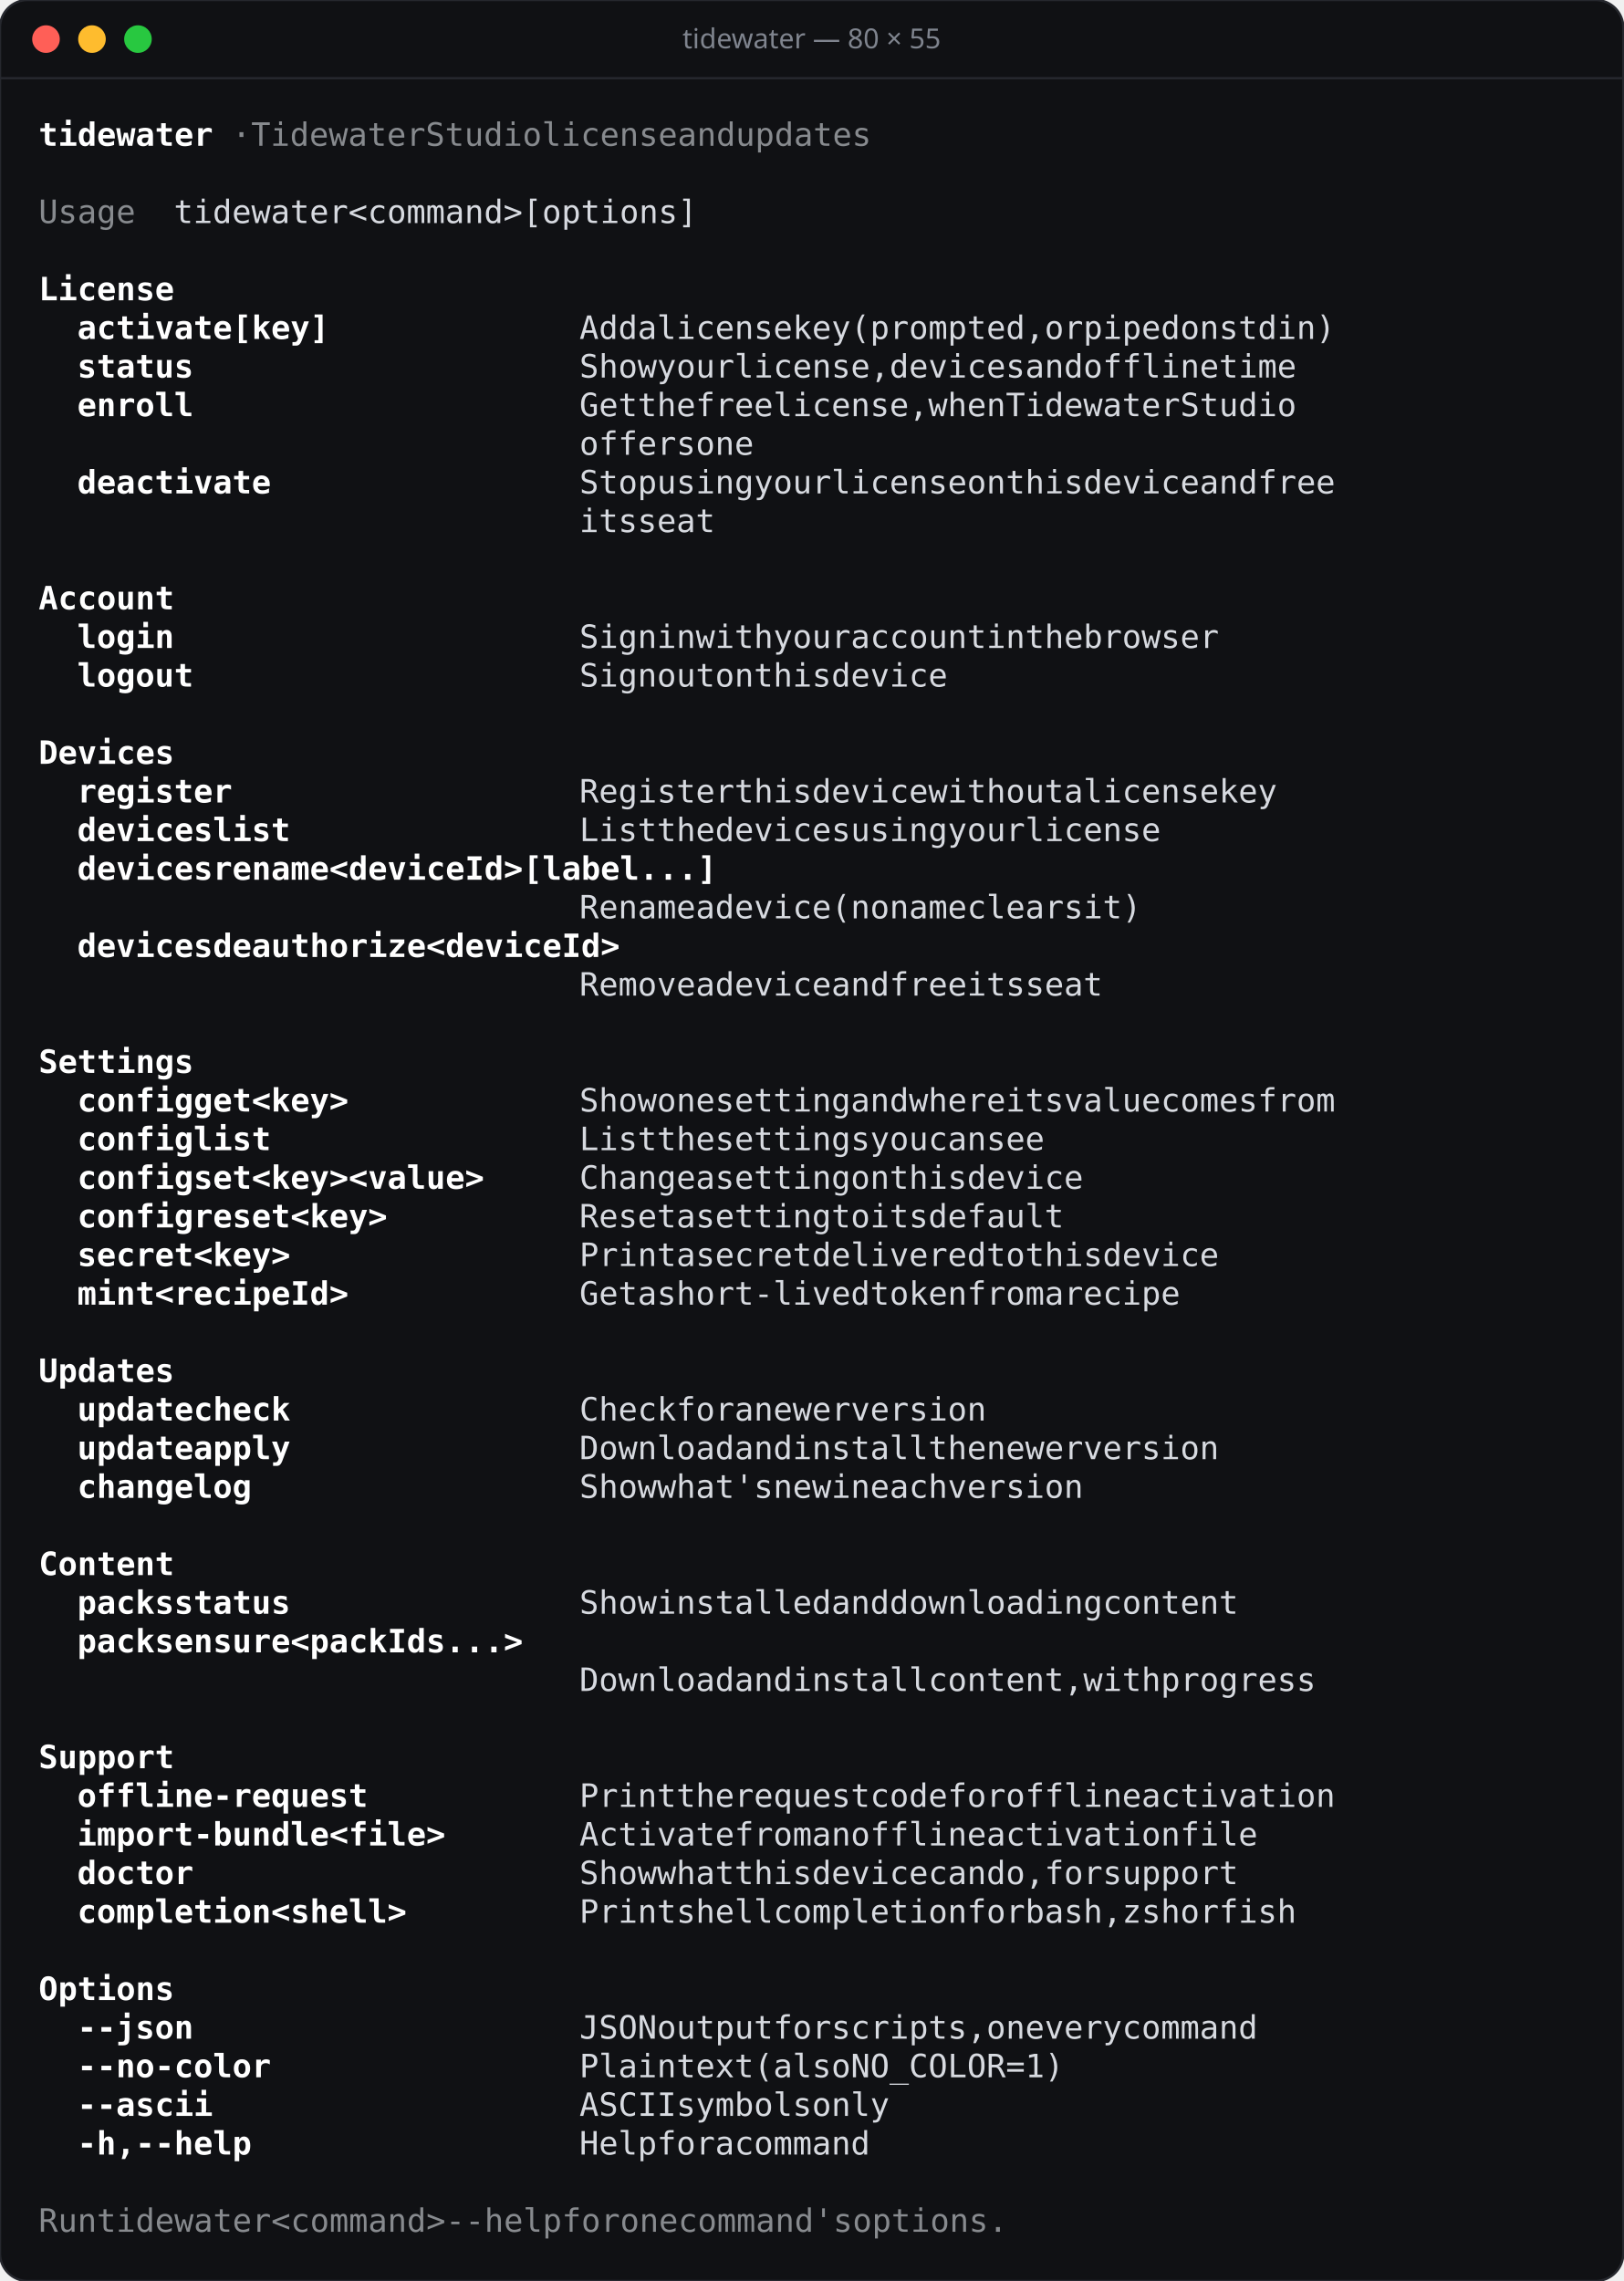
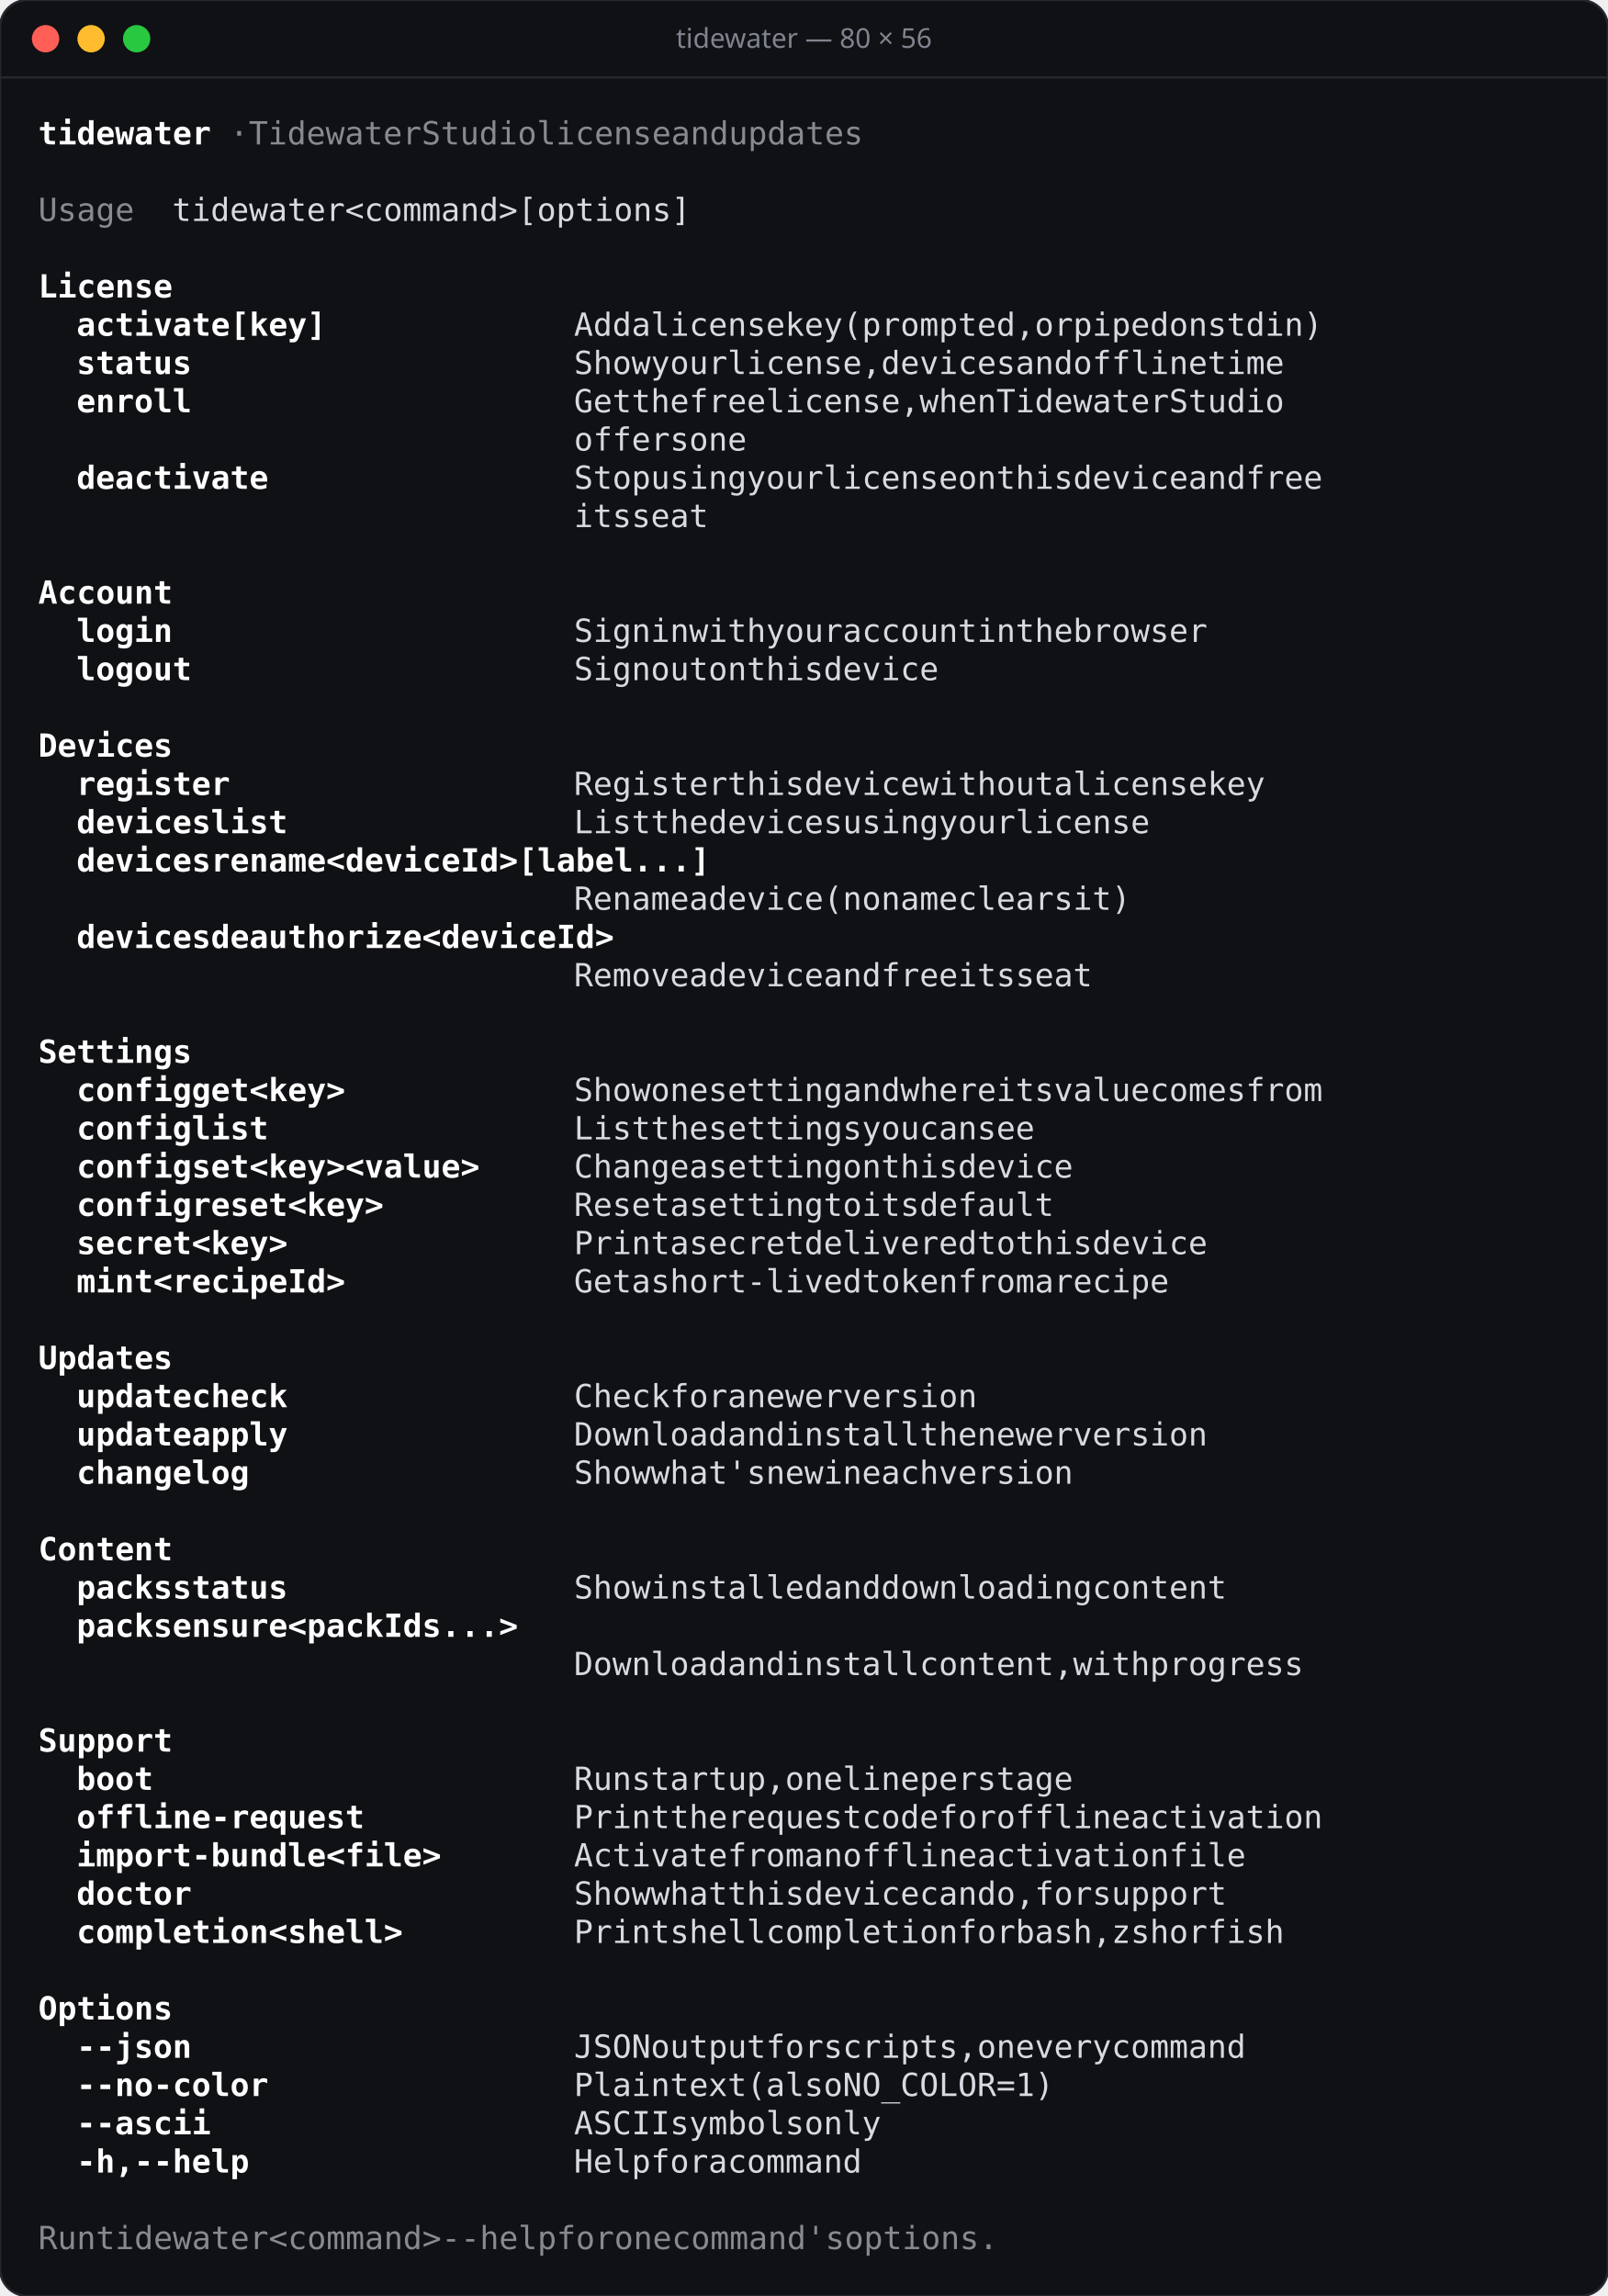
- <svg xmlns="http://www.w3.org/2000/svg" width="706" height="992" viewBox="0 0 706 992">
-   <rect width="706" height="992" rx="12" fill="#101114" stroke="#26282e" />
+ <svg xmlns="http://www.w3.org/2000/svg" width="706" height="1008" viewBox="0 0 706 1008">
+   <rect width="706" height="1008" rx="12" fill="#101114" stroke="#26282e" />
  <line x1="0" y1="34" x2="706" y2="34" stroke="#26282e" />
  <circle cx="20" cy="17" r="6" fill="#ff5f57" />
  <circle cx="40" cy="17" r="6" fill="#febc2e" />
  <circle cx="60" cy="17" r="6" fill="#28c840" />
-   <text x="353" y="21" text-anchor="middle" font-family="Rubik, system-ui, sans-serif" font-size="12" font-weight="500" fill="#7f848e">tidewater — 80 × 55</text>
+   <text x="353" y="21" text-anchor="middle" font-family="Rubik, system-ui, sans-serif" font-size="12" font-weight="500" fill="#7f848e">tidewater — 80 × 56</text>
  <g font-family="'JetBrains Mono', ui-monospace, monospace" font-size="14">
    <text x="16.8 25.2 33.6 42.0 50.4 58.8 67.2 75.6 84.0" y="63.4" fill="#ffffff" font-weight="600">tidewater</text>
    <text x="100.8 117.6 126.0 134.4 142.8 151.2 159.6 168.0 176.4 184.8 201.6 210.0 218.4 226.8 235.2 243.6 260.4 268.8 277.2 285.6 294.0 302.4 310.8 327.6 336.0 344.4 361.2 369.6 378.0 386.4 394.8 403.2 411.6" y="63.4" fill="#878a8e">·TidewaterStudiolicenseandupdates</text>
    <text x="16.8 25.2 33.6 42.0 50.4" y="97.0" fill="#878a8e">Usage</text>
    <text x="75.6 84.0 92.4 100.8 109.2 117.6 126.0 134.4 142.8 159.6 168.0 176.4 184.8 193.2 201.6 210.0 218.4 226.8 243.6 252.0 260.4 268.8 277.2 285.6 294.0 302.4 310.8" y="97.0" fill="#d7dae0">tidewater&lt;command&gt;[options]</text>
    <text x="16.8 25.2 33.6 42.0 50.4 58.8 67.2" y="130.6" fill="#ffffff" font-weight="600">License</text>
    <text x="33.6 42.0 50.4 58.8 67.2 75.6 84.0 92.4 109.2 117.6 126.0 134.4 142.8" y="147.4" fill="#ffffff" font-weight="600">activate[key]</text>
    <text x="252.0 260.4 268.8 285.6 302.4 310.8 319.2 327.6 336.0 344.4 352.8 369.6 378.0 386.4 403.2 411.6 420.0 428.4 436.8 445.2 453.6 462.0 470.4 478.8 495.6 504.0 520.8 529.2 537.6 546.0 554.4 571.2 579.6 596.4 604.8 613.2 621.6 630.0 638.4" y="147.4" fill="#d7dae0">Addalicensekey(prompted,orpipedonstdin)</text>
    <text x="33.6 42.0 50.4 58.8 67.2 75.6" y="164.2" fill="#ffffff" font-weight="600">status</text>
    <text x="252.0 260.4 268.8 277.2 294.0 302.4 310.8 319.2 336.0 344.4 352.8 361.2 369.6 378.0 386.4 394.8 411.6 420.0 428.4 436.8 445.2 453.6 462.0 478.8 487.2 495.6 512.4 520.8 529.2 537.6 546.0 554.4 562.8 579.6 588.0 596.4 604.8" y="164.2" fill="#d7dae0">Showyourlicense,devicesandofflinetime</text>
    <text x="33.6 42.0 50.4 58.8 67.2 75.6" y="181.0" fill="#ffffff" font-weight="600">enroll</text>
    <text x="252.0 260.4 268.8 285.6 294.0 302.4 319.2 327.6 336.0 344.4 361.2 369.6 378.0 386.4 394.8 403.2 411.6 420.0 436.8 445.2 453.6 462.0 478.8 487.2 495.6 504.0 512.4 520.8 529.2 537.6 546.0 562.8 571.2 579.6 588.0 596.4 604.8" y="181.0" fill="#d7dae0">Getthefreelicense,whenTidewaterStudio</text>
    <text x="252.0 260.4 268.8 277.2 285.6 294.0 310.8 319.2 327.6" y="197.8" fill="#d7dae0">offersone</text>
    <text x="33.6 42.0 50.4 58.8 67.2 75.6 84.0 92.4 100.8 109.2" y="214.6" fill="#ffffff" font-weight="600">deactivate</text>
    <text x="252.0 260.4 268.8 277.2 294.0 302.4 310.8 319.2 327.6 344.4 352.8 361.2 369.6 386.4 394.8 403.2 411.6 420.0 428.4 436.8 453.6 462.0 478.8 487.2 495.6 504.0 520.8 529.2 537.6 546.0 554.4 562.8 579.6 588.0 596.4 613.2 621.6 630.0 638.4" y="214.6" fill="#d7dae0">Stopusingyourlicenseonthisdeviceandfree</text>
    <text x="252.0 260.4 268.8 285.6 294.0 302.4 310.8" y="231.4" fill="#d7dae0">itsseat</text>
    <text x="16.8 25.2 33.6 42.0 50.4 58.8 67.2" y="265.0" fill="#ffffff" font-weight="600">Account</text>
    <text x="33.6 42.0 50.4 58.8 67.2" y="281.8" fill="#ffffff" font-weight="600">login</text>
    <text x="252.0 260.4 268.8 277.2 294.0 302.4 319.2 327.6 336.0 344.4 361.2 369.6 378.0 386.4 403.2 411.6 420.0 428.4 436.8 445.2 453.6 470.4 478.8 495.6 504.0 512.4 529.2 537.6 546.0 554.4 562.8 571.2 579.6" y="281.8" fill="#d7dae0">Signinwithyouraccountinthebrowser</text>
    <text x="33.6 42.0 50.4 58.8 67.2 75.6" y="298.6" fill="#ffffff" font-weight="600">logout</text>
    <text x="252.0 260.4 268.8 277.2 294.0 302.4 310.8 327.6 336.0 352.8 361.2 369.6 378.0 394.8 403.2 411.6 420.0 428.4 436.8" y="298.6" fill="#d7dae0">Signoutonthisdevice</text>
    <text x="16.8 25.2 33.6 42.0 50.4 58.8 67.2" y="332.2" fill="#ffffff" font-weight="600">Devices</text>
    <text x="33.6 42.0 50.4 58.8 67.2 75.6 84.0 92.4" y="349.0" fill="#ffffff" font-weight="600">register</text>
    <text x="252.0 260.4 268.8 277.2 285.6 294.0 302.4 310.8 327.6 336.0 344.4 352.8 369.6 378.0 386.4 394.8 403.2 411.6 428.4 436.8 445.2 453.6 462.0 470.4 478.8 495.6 512.4 520.8 529.2 537.6 546.0 554.4 562.8 579.6 588.0 596.4" y="349.0" fill="#d7dae0">Registerthisdevicewithoutalicensekey</text>
    <text x="33.6 42.0 50.4 58.8 67.2 75.6 84.0 100.8 109.2 117.6 126.0" y="365.8" fill="#ffffff" font-weight="600">deviceslist</text>
    <text x="252.0 260.4 268.8 277.2 294.0 302.4 310.8 327.6 336.0 344.4 352.8 361.2 369.6 378.0 394.8 403.2 411.6 420.0 428.4 445.2 453.6 462.0 470.4 487.2 495.6 504.0 512.4 520.8 529.2 537.6" y="365.8" fill="#d7dae0">Listthedevicesusingyourlicense</text>
    <text x="33.6 42.0 50.4 58.8 67.2 75.6 84.0 100.8 109.2 117.6 126.0 134.4 142.8 159.6 168.0 176.4 184.8 193.2 201.6 210.0 218.4 226.8 235.2 252.0 260.4 268.8 277.2 285.6 294.0 302.4 310.8 319.2 327.6" y="382.6" fill="#ffffff" font-weight="600">devicesrename&lt;deviceId&gt;[label...]</text>
    <text x="252.0 260.4 268.8 277.2 285.6 294.0 310.8 327.6 336.0 344.4 352.8 361.2 369.6 386.4 394.8 403.2 420.0 428.4 436.8 445.2 462.0 470.4 478.8 487.2 495.6 504.0 520.8 529.2 537.6" y="399.4" fill="#d7dae0">Renameadevice(nonameclearsit)</text>
    <text x="33.6 42.0 50.4 58.8 67.2 75.6 84.0 100.8 109.2 117.6 126.0 134.4 142.8 151.2 159.6 168.0 176.4 184.8 201.6 210.0 218.4 226.8 235.2 243.6 252.0 260.4 268.8 277.2" y="416.2" fill="#ffffff" font-weight="600">devicesdeauthorize&lt;deviceId&gt;</text>
    <text x="252.0 260.4 268.8 277.2 285.6 294.0 310.8 327.6 336.0 344.4 352.8 361.2 369.6 386.4 394.8 403.2 420.0 428.4 436.8 445.2 462.0 470.4 478.8 495.6 504.0 512.4 520.8" y="433.0" fill="#d7dae0">Removeadeviceandfreeitsseat</text>
    <text x="16.8 25.2 33.6 42.0 50.4 58.8 67.2 75.6" y="466.6" fill="#ffffff" font-weight="600">Settings</text>
    <text x="33.6 42.0 50.4 58.8 67.2 75.6 92.4 100.8 109.2 126.0 134.4 142.8 151.2 159.6" y="483.4" fill="#ffffff" font-weight="600">configget&lt;key&gt;</text>
    <text x="252.0 260.4 268.8 277.2 294.0 302.4 310.8 327.6 336.0 344.4 352.8 361.2 369.6 378.0 394.8 403.2 411.6 428.4 436.8 445.2 453.6 462.0 478.8 487.2 495.6 512.4 520.8 529.2 537.6 546.0 562.8 571.2 579.6 588.0 596.4 613.2 621.6 630.0 638.4" y="483.4" fill="#d7dae0">Showonesettingandwhereitsvaluecomesfrom</text>
    <text x="33.6 42.0 50.4 58.8 67.2 75.6 92.4 100.8 109.2 117.6" y="500.2" fill="#ffffff" font-weight="600">configlist</text>
    <text x="252.0 260.4 268.8 277.2 294.0 302.4 310.8 327.6 336.0 344.4 352.8 361.2 369.6 378.0 386.4 403.2 411.6 420.0 436.8 445.2 453.6 470.4 478.8 487.2" y="500.2" fill="#d7dae0">Listthesettingsyoucansee</text>
    <text x="33.6 42.0 50.4 58.8 67.2 75.6 92.4 100.8 109.2 126.0 134.4 142.8 151.2 159.6 176.4 184.8 193.2 201.6 210.0 218.4 226.8" y="517.0" fill="#ffffff" font-weight="600">configset&lt;key&gt;&lt;value&gt;</text>
    <text x="252.0 260.4 268.8 277.2 285.6 294.0 310.8 327.6 336.0 344.4 352.8 361.2 369.6 378.0 394.8 403.2 420.0 428.4 436.8 445.2 462.0 470.4 478.8 487.2 495.6 504.0" y="517.0" fill="#d7dae0">Changeasettingonthisdevice</text>
    <text x="33.6 42.0 50.4 58.8 67.2 75.6 92.4 100.8 109.2 117.6 126.0 142.8 151.2 159.6 168.0 176.4" y="533.8" fill="#ffffff" font-weight="600">configreset&lt;key&gt;</text>
    <text x="252.0 260.4 268.8 277.2 285.6 302.4 319.2 327.6 336.0 344.4 352.8 361.2 369.6 386.4 394.8 411.6 420.0 428.4 445.2 453.6 462.0 470.4 478.8 487.2 495.6" y="533.8" fill="#d7dae0">Resetasettingtoitsdefault</text>
    <text x="33.6 42.0 50.4 58.8 67.2 75.6 92.4 100.8 109.2 117.6 126.0" y="550.6" fill="#ffffff" font-weight="600">secret&lt;key&gt;</text>
    <text x="252.0 260.4 268.8 277.2 285.6 302.4 319.2 327.6 336.0 344.4 352.8 361.2 378.0 386.4 394.8 403.2 411.6 420.0 428.4 436.8 445.2 462.0 470.4 487.2 495.6 504.0 512.4 529.2 537.6 546.0 554.4 562.8 571.2" y="550.6" fill="#d7dae0">Printasecretdeliveredtothisdevice</text>
    <text x="33.6 42.0 50.4 58.8 75.6 84.0 92.4 100.8 109.2 117.6 126.0 134.4 142.8 151.2" y="567.4" fill="#ffffff" font-weight="600">mint&lt;recipeId&gt;</text>
    <text x="252.0 260.4 268.8 285.6 302.4 310.8 319.2 327.6 336.0 344.4 352.8 361.2 369.6 378.0 386.4 403.2 411.6 420.0 428.4 436.8 453.6 462.0 470.4 478.8 495.6 512.4 520.8 529.2 537.6 546.0 554.4" y="567.4" fill="#d7dae0">Getashort-livedtokenfromarecipe</text>
    <text x="16.8 25.2 33.6 42.0 50.4 58.8 67.2" y="601.0" fill="#ffffff" font-weight="600">Updates</text>
    <text x="33.6 42.0 50.4 58.8 67.2 75.6 92.4 100.8 109.2 117.6 126.0" y="617.8" fill="#ffffff" font-weight="600">updatecheck</text>
    <text x="252.0 260.4 268.8 277.2 285.6 302.4 310.8 319.2 336.0 352.8 361.2 369.6 378.0 386.4 403.2 411.6 420.0 428.4 436.8 445.2 453.6" y="617.8" fill="#d7dae0">Checkforanewerversion</text>
    <text x="33.6 42.0 50.4 58.8 67.2 75.6 92.4 100.8 109.2 117.6 126.0" y="634.6" fill="#ffffff" font-weight="600">updateapply</text>
    <text x="252.0 260.4 268.8 277.2 285.6 294.0 302.4 310.8 327.6 336.0 344.4 361.2 369.6 378.0 386.4 394.8 403.2 411.6 428.4 436.8 445.2 462.0 470.4 478.8 487.2 495.6 512.4 520.8 529.2 537.6 546.0 554.4 562.8" y="634.6" fill="#d7dae0">Downloadandinstallthenewerversion</text>
    <text x="33.6 42.0 50.4 58.8 67.2 75.6 84.0 92.4 100.8" y="651.4" fill="#ffffff" font-weight="600">changelog</text>
    <text x="252.0 260.4 268.8 277.2 294.0 302.4 310.8 319.2 327.6 336.0 352.8 361.2 369.6 386.4 394.8 411.6 420.0 428.4 436.8 453.6 462.0 470.4 478.8 487.2 495.6 504.0" y="651.4" fill="#d7dae0">Showwhat'snewineachversion</text>
    <text x="16.8 25.2 33.6 42.0 50.4 58.8 67.2" y="685.0" fill="#ffffff" font-weight="600">Content</text>
    <text x="33.6 42.0 50.4 58.8 67.2 84.0 92.4 100.8 109.2 117.6 126.0" y="701.8" fill="#ffffff" font-weight="600">packsstatus</text>
    <text x="252.0 260.4 268.8 277.2 294.0 302.4 310.8 319.2 327.6 336.0 344.4 352.8 361.2 378.0 386.4 394.8 411.6 420.0 428.4 436.8 445.2 453.6 462.0 470.4 478.8 487.2 495.6 512.4 520.8 529.2 537.6 546.0 554.4 562.8" y="701.8" fill="#d7dae0">Showinstalledanddownloadingcontent</text>
    <text x="33.6 42.0 50.4 58.8 67.2 84.0 92.4 100.8 109.2 117.6 126.0 142.8 151.2 159.6 168.0 176.4 184.8 193.2 201.6 210.0 218.4 226.8 235.2" y="718.6" fill="#ffffff" font-weight="600">packsensure&lt;packIds...&gt;</text>
    <text x="252.0 260.4 268.8 277.2 285.6 294.0 302.4 310.8 327.6 336.0 344.4 361.2 369.6 378.0 386.4 394.8 403.2 411.6 428.4 436.8 445.2 453.6 462.0 470.4 478.8 487.2 504.0 512.4 520.8 529.2 546.0 554.4 562.8 571.2 579.6 588.0 596.4 604.8" y="735.4" fill="#d7dae0">Downloadandinstallcontent,withprogress</text>
    <text x="16.8 25.2 33.6 42.0 50.4 58.8 67.2" y="769.0" fill="#ffffff" font-weight="600">Support</text>
-     <text x="33.6 42.0 50.4 58.8 67.2 75.6 84.0 92.4 100.8 109.2 117.6 126.0 134.4 142.8 151.2" y="785.8" fill="#ffffff" font-weight="600">offline-request</text>
-     <text x="252.0 260.4 268.8 277.2 285.6 302.4 310.8 319.2 336.0 344.4 352.8 361.2 369.6 378.0 386.4 403.2 411.6 420.0 428.4 445.2 453.6 462.0 478.8 487.2 495.6 504.0 512.4 520.8 529.2 546.0 554.4 562.8 571.2 579.6 588.0 596.4 604.8 613.2 621.6" y="785.8" fill="#d7dae0">Printtherequestcodeforofflineactivation</text>
-     <text x="33.6 42.0 50.4 58.8 67.2 75.6 84.0 92.4 100.8 109.2 117.6 126.0 134.4 151.2 159.6 168.0 176.4 184.8 193.2" y="802.6" fill="#ffffff" font-weight="600">import-bundle&lt;file&gt;</text>
-     <text x="252.0 260.4 268.8 277.2 285.6 294.0 302.4 310.8 327.6 336.0 344.4 352.8 369.6 378.0 394.8 403.2 411.6 420.0 428.4 436.8 445.2 462.0 470.4 478.8 487.2 495.6 504.0 512.4 520.8 529.2 537.6 554.4 562.8 571.2 579.6" y="802.6" fill="#d7dae0">Activatefromanofflineactivationfile</text>
-     <text x="33.6 42.0 50.4 58.8 67.2 75.6" y="819.4" fill="#ffffff" font-weight="600">doctor</text>
-     <text x="252.0 260.4 268.8 277.2 294.0 302.4 310.8 319.2 336.0 344.4 352.8 361.2 378.0 386.4 394.8 403.2 411.6 420.0 436.8 445.2 453.6 470.4 478.8 487.2 504.0 512.4 520.8 537.6 546.0 554.4 562.8 571.2 579.6 588.0" y="819.4" fill="#d7dae0">Showwhatthisdevicecando,forsupport</text>
-     <text x="33.6 42.0 50.4 58.8 67.2 75.6 84.0 92.4 100.8 109.2 126.0 134.4 142.8 151.2 159.6 168.0 176.4" y="836.2" fill="#ffffff" font-weight="600">completion&lt;shell&gt;</text>
-     <text x="252.0 260.4 268.8 277.2 285.6 302.4 310.8 319.2 327.6 336.0 352.8 361.2 369.6 378.0 386.4 394.8 403.2 411.6 420.0 428.4 445.2 453.6 462.0 478.8 487.2 495.6 504.0 512.4 529.2 537.6 546.0 562.8 571.2 588.0 596.4 604.8 613.2" y="836.2" fill="#d7dae0">Printshellcompletionforbash,zshorfish</text>
-     <text x="16.8 25.2 33.6 42.0 50.4 58.8 67.2" y="869.8" fill="#ffffff" font-weight="600">Options</text>
-     <text x="33.6 42.0 50.4 58.8 67.2 75.6" y="886.6" fill="#ffffff" font-weight="600">--json</text>
-     <text x="252.0 260.4 268.8 277.2 294.0 302.4 310.8 319.2 327.6 336.0 352.8 361.2 369.6 386.4 394.8 403.2 411.6 420.0 428.4 436.8 445.2 462.0 470.4 487.2 495.6 504.0 512.4 520.8 537.6 546.0 554.4 562.8 571.2 579.6 588.0" y="886.6" fill="#d7dae0">JSONoutputforscripts,oneverycommand</text>
-     <text x="33.6 42.0 50.4 58.8 67.2 75.6 84.0 92.4 100.8 109.2" y="903.4" fill="#ffffff" font-weight="600">--no-color</text>
-     <text x="252.0 260.4 268.8 277.2 285.6 302.4 310.8 319.2 327.6 344.4 352.8 361.2 369.6 378.0 394.8 403.2 411.6 420.0 428.4 436.8 445.2 453.6 462.0 470.4 478.8" y="903.4" fill="#d7dae0">Plaintext(alsoNO_COLOR=1)</text>
-     <text x="33.6 42.0 50.4 58.8 67.2 75.6 84.0" y="920.2" fill="#ffffff" font-weight="600">--ascii</text>
-     <text x="252.0 260.4 268.8 277.2 285.6 302.4 310.8 319.2 327.6 336.0 344.4 352.8 369.6 378.0 386.4 394.8" y="920.2" fill="#d7dae0">ASCIIsymbolsonly</text>
-     <text x="33.6 42.0 50.4 67.2 75.6 84.0 92.4 100.8 109.2" y="937.0" fill="#ffffff" font-weight="600">-h,--help</text>
-     <text x="252.0 260.4 268.8 277.2 294.0 302.4 310.8 327.6 344.4 352.8 361.2 369.6 378.0 386.4 394.8" y="937.0" fill="#d7dae0">Helpforacommand</text>
-     <text x="16.8 25.2 33.6 50.4 58.8 67.2 75.6 84.0 92.4 100.8 109.2 117.6 134.4 142.8 151.2 159.6 168.0 176.4 184.8 193.2 201.6 218.4 226.8 235.2 243.6 252.0 260.4 277.2 285.6 294.0 310.8 319.2 327.6 344.4 352.8 361.2 369.6 378.0 386.4 394.8 403.2 411.6 428.4 436.8 445.2 453.6 462.0 470.4 478.8 487.2" y="970.6" fill="#878a8e">Runtidewater&lt;command&gt;--helpforonecommand'soptions.</text>
+     <text x="33.6 42.0 50.4 58.8" y="785.8" fill="#ffffff" font-weight="600">boot</text>
+     <text x="252.0 260.4 268.8 285.6 294.0 302.4 310.8 319.2 327.6 336.0 344.4 361.2 369.6 378.0 394.8 403.2 411.6 420.0 436.8 445.2 453.6 470.4 478.8 487.2 495.6 504.0" y="785.8" fill="#d7dae0">Runstartup,onelineperstage</text>
+     <text x="33.6 42.0 50.4 58.8 67.2 75.6 84.0 92.4 100.8 109.2 117.6 126.0 134.4 142.8 151.2" y="802.6" fill="#ffffff" font-weight="600">offline-request</text>
+     <text x="252.0 260.4 268.8 277.2 285.6 302.4 310.8 319.2 336.0 344.4 352.8 361.2 369.6 378.0 386.4 403.2 411.6 420.0 428.4 445.2 453.6 462.0 478.8 487.2 495.6 504.0 512.4 520.8 529.2 546.0 554.4 562.8 571.2 579.6 588.0 596.4 604.8 613.2 621.6" y="802.6" fill="#d7dae0">Printtherequestcodeforofflineactivation</text>
+     <text x="33.6 42.0 50.4 58.8 67.2 75.6 84.0 92.4 100.8 109.2 117.6 126.0 134.4 151.2 159.6 168.0 176.4 184.8 193.2" y="819.4" fill="#ffffff" font-weight="600">import-bundle&lt;file&gt;</text>
+     <text x="252.0 260.4 268.8 277.2 285.6 294.0 302.4 310.8 327.6 336.0 344.4 352.8 369.6 378.0 394.8 403.2 411.6 420.0 428.4 436.8 445.2 462.0 470.4 478.8 487.2 495.6 504.0 512.4 520.8 529.2 537.6 554.4 562.8 571.2 579.6" y="819.4" fill="#d7dae0">Activatefromanofflineactivationfile</text>
+     <text x="33.6 42.0 50.4 58.8 67.2 75.6" y="836.2" fill="#ffffff" font-weight="600">doctor</text>
+     <text x="252.0 260.4 268.8 277.2 294.0 302.4 310.8 319.2 336.0 344.4 352.8 361.2 378.0 386.4 394.8 403.2 411.6 420.0 436.8 445.2 453.6 470.4 478.8 487.2 504.0 512.4 520.8 537.6 546.0 554.4 562.8 571.2 579.6 588.0" y="836.2" fill="#d7dae0">Showwhatthisdevicecando,forsupport</text>
+     <text x="33.6 42.0 50.4 58.8 67.2 75.6 84.0 92.4 100.8 109.2 126.0 134.4 142.8 151.2 159.6 168.0 176.4" y="853.0" fill="#ffffff" font-weight="600">completion&lt;shell&gt;</text>
+     <text x="252.0 260.4 268.8 277.2 285.6 302.4 310.8 319.2 327.6 336.0 352.8 361.2 369.6 378.0 386.4 394.8 403.2 411.6 420.0 428.4 445.2 453.6 462.0 478.8 487.2 495.6 504.0 512.4 529.2 537.6 546.0 562.8 571.2 588.0 596.4 604.8 613.2" y="853.0" fill="#d7dae0">Printshellcompletionforbash,zshorfish</text>
+     <text x="16.8 25.2 33.6 42.0 50.4 58.8 67.2" y="886.6" fill="#ffffff" font-weight="600">Options</text>
+     <text x="33.6 42.0 50.4 58.8 67.2 75.6" y="903.4" fill="#ffffff" font-weight="600">--json</text>
+     <text x="252.0 260.4 268.8 277.2 294.0 302.4 310.8 319.2 327.6 336.0 352.8 361.2 369.6 386.4 394.8 403.2 411.6 420.0 428.4 436.8 445.2 462.0 470.4 487.2 495.6 504.0 512.4 520.8 537.6 546.0 554.4 562.8 571.2 579.6 588.0" y="903.4" fill="#d7dae0">JSONoutputforscripts,oneverycommand</text>
+     <text x="33.6 42.0 50.4 58.8 67.2 75.6 84.0 92.4 100.8 109.2" y="920.2" fill="#ffffff" font-weight="600">--no-color</text>
+     <text x="252.0 260.4 268.8 277.2 285.6 302.4 310.8 319.2 327.6 344.4 352.8 361.2 369.6 378.0 394.8 403.2 411.6 420.0 428.4 436.8 445.2 453.6 462.0 470.4 478.8" y="920.2" fill="#d7dae0">Plaintext(alsoNO_COLOR=1)</text>
+     <text x="33.6 42.0 50.4 58.8 67.2 75.6 84.0" y="937.0" fill="#ffffff" font-weight="600">--ascii</text>
+     <text x="252.0 260.4 268.8 277.2 285.6 302.4 310.8 319.2 327.6 336.0 344.4 352.8 369.6 378.0 386.4 394.8" y="937.0" fill="#d7dae0">ASCIIsymbolsonly</text>
+     <text x="33.6 42.0 50.4 67.2 75.6 84.0 92.4 100.8 109.2" y="953.8" fill="#ffffff" font-weight="600">-h,--help</text>
+     <text x="252.0 260.4 268.8 277.2 294.0 302.4 310.8 327.6 344.4 352.8 361.2 369.6 378.0 386.4 394.8" y="953.8" fill="#d7dae0">Helpforacommand</text>
+     <text x="16.8 25.2 33.6 50.4 58.8 67.2 75.6 84.0 92.4 100.8 109.2 117.6 134.4 142.8 151.2 159.6 168.0 176.4 184.8 193.2 201.6 218.4 226.8 235.2 243.6 252.0 260.4 277.2 285.6 294.0 310.8 319.2 327.6 344.4 352.8 361.2 369.6 378.0 386.4 394.8 403.2 411.6 428.4 436.8 445.2 453.6 462.0 470.4 478.8 487.2" y="987.4" fill="#878a8e">Runtidewater&lt;command&gt;--helpforonecommand'soptions.</text>
  </g>
</svg>
